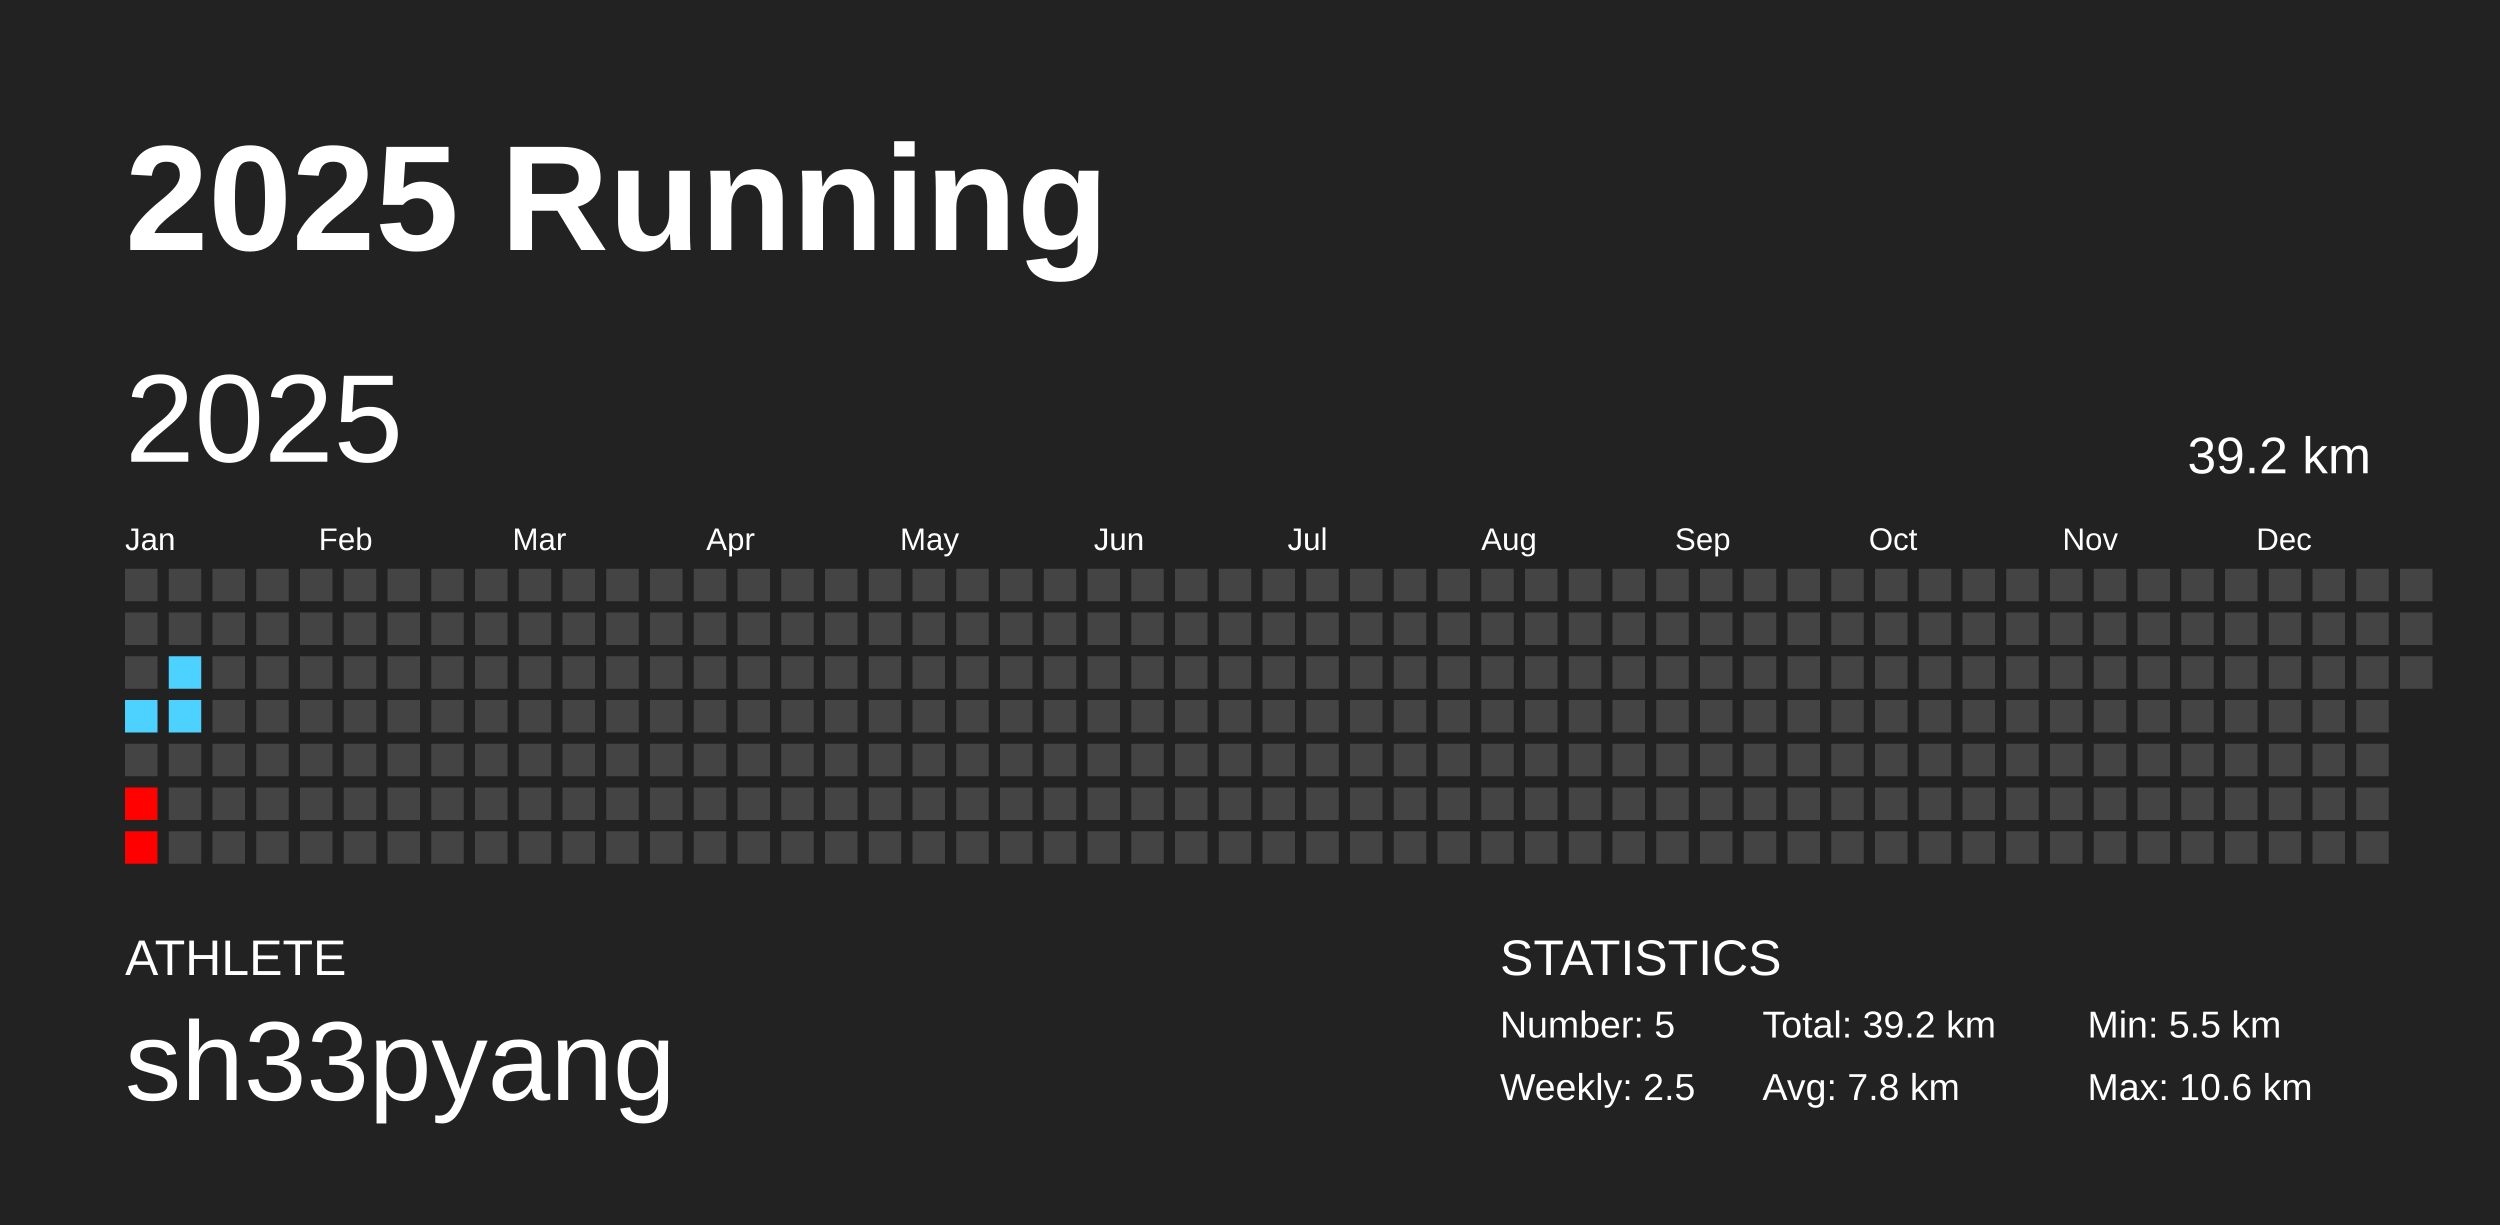
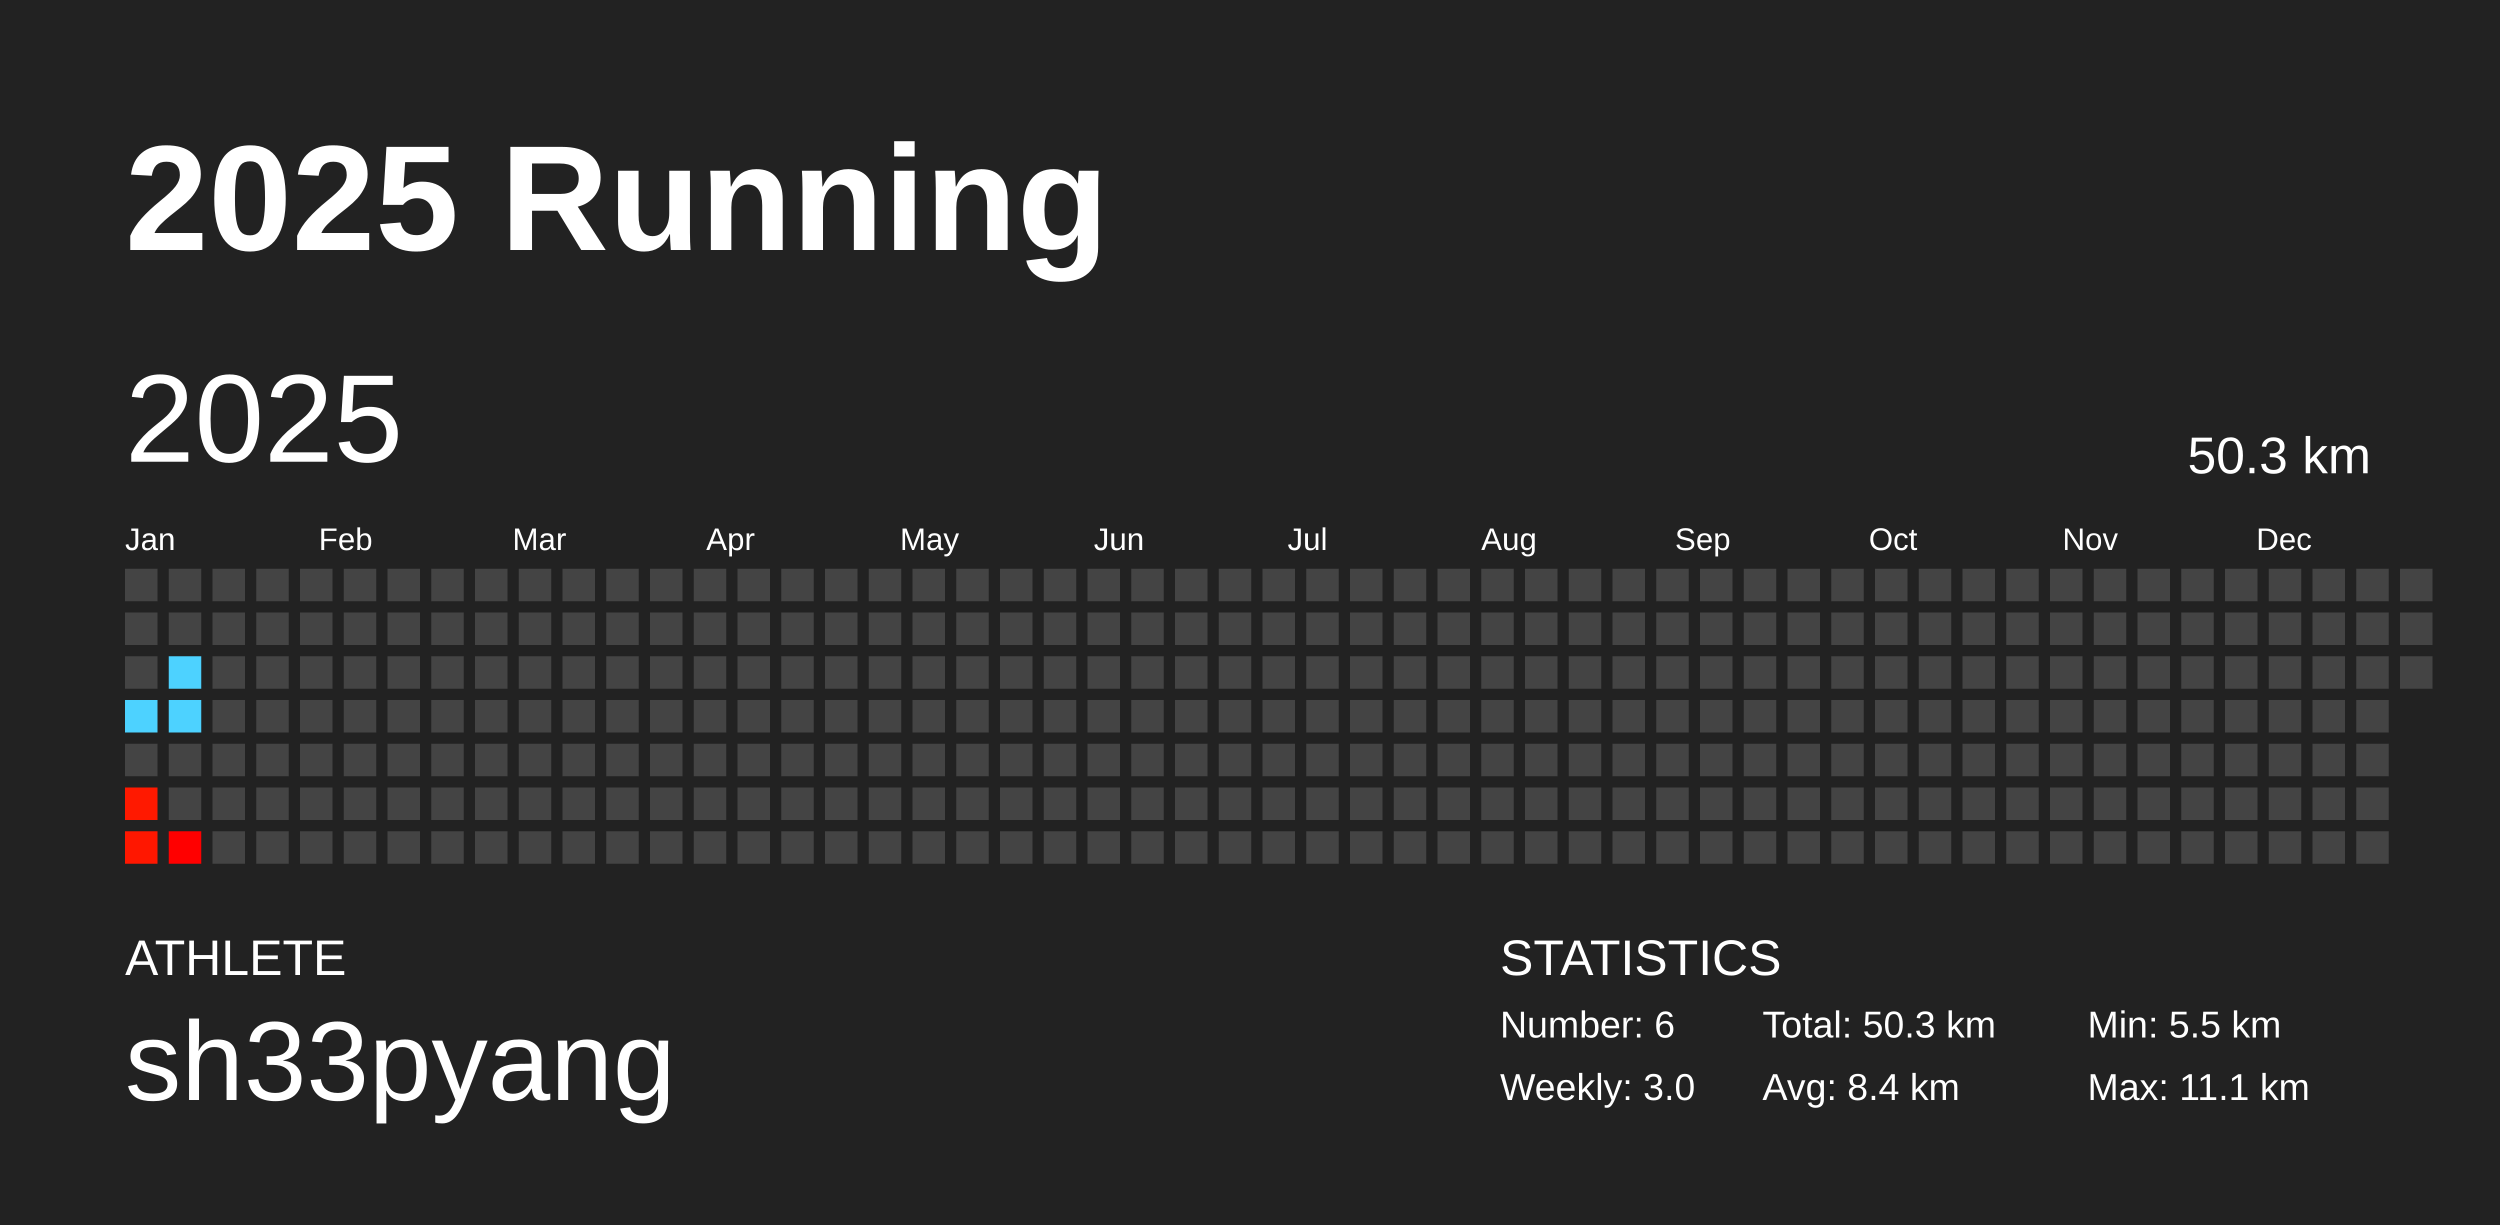
<svg xmlns="http://www.w3.org/2000/svg" baseProfile="full" height="98mm" version="1.1" viewBox="0,0,200,98" width="200mm">
  <defs />
  <rect fill="#222222" height="98" width="200" x="0" y="0" />
  <text fill="#FFFFFF" style="font-size:12px; font-family:Arial; font-weight:bold;" x="10" y="20">2025 Running</text>
  <text fill="#FFFFFF" style="font-size:4px; font-family:Arial" x="10" y="78">ATHLETE</text>
  <text fill="#FFFFFF" style="font-size:9px; font-family:Arial" x="10" y="88">sh33pyang</text>
  <text fill="#FFFFFF" style="font-size:4px; font-family:Arial" x="120" y="78">STATISTICS</text>
-   <text fill="#FFFFFF" style="font-size:3px; font-family:Arial" x="120" y="83">Number: 5</text>
-   <text fill="#FFFFFF" style="font-size:3px; font-family:Arial" x="120" y="88">Weekly: 2.5</text>
-   <text fill="#FFFFFF" style="font-size:3px; font-family:Arial" x="141" y="83">Total: 39.2 km</text>
-   <text fill="#FFFFFF" style="font-size:3px; font-family:Arial" x="141" y="88">Avg: 7.8 km</text>
+   <text fill="#FFFFFF" style="font-size:3px; font-family:Arial" x="120" y="83">Number: 6</text>
+   <text fill="#FFFFFF" style="font-size:3px; font-family:Arial" x="120" y="88">Weekly: 3.0</text>
+   <text fill="#FFFFFF" style="font-size:3px; font-family:Arial" x="141" y="83">Total: 50.3 km</text>
+   <text fill="#FFFFFF" style="font-size:3px; font-family:Arial" x="141" y="88">Avg: 8.4 km</text>
  <text fill="#FFFFFF" style="font-size:3px; font-family:Arial" x="167" y="83">Min: 5.5 km</text>
-   <text fill="#FFFFFF" style="font-size:3px; font-family:Arial" x="167" y="88">Max: 10.6 km</text>
+   <text fill="#FFFFFF" style="font-size:3px; font-family:Arial" x="167" y="88">Max: 11.1 km</text>
  <text dominant-baseline="hanging" fill="#FFFFFF" style="font-size:10.0px; font-family:Arial;" x="10" y="30">2025</text>
-   <text dominant-baseline="hanging" fill="#FFFFFF" style="font-size:4.125px; font-family:Arial;" x="175" y="35">39.2 km</text>
+   <text dominant-baseline="hanging" fill="#FFFFFF" style="font-size:4.125px; font-family:Arial;" x="175" y="35">50.3 km</text>
  <text fill="#FFFFFF" style="font-size:2.5px; font-family:Arial" x="10.0" y="44">Jan</text>
  <text fill="#FFFFFF" style="font-size:2.5px; font-family:Arial" x="25.5" y="44">Feb</text>
  <text fill="#FFFFFF" style="font-size:2.5px; font-family:Arial" x="41.0" y="44">Mar</text>
  <text fill="#FFFFFF" style="font-size:2.5px; font-family:Arial" x="56.5" y="44">Apr</text>
  <text fill="#FFFFFF" style="font-size:2.5px; font-family:Arial" x="72.0" y="44">May</text>
  <text fill="#FFFFFF" style="font-size:2.5px; font-family:Arial" x="87.5" y="44">Jun</text>
  <text fill="#FFFFFF" style="font-size:2.5px; font-family:Arial" x="103.0" y="44">Jul</text>
  <text fill="#FFFFFF" style="font-size:2.5px; font-family:Arial" x="118.5" y="44">Aug</text>
  <text fill="#FFFFFF" style="font-size:2.5px; font-family:Arial" x="134.0" y="44">Sep</text>
  <text fill="#FFFFFF" style="font-size:2.5px; font-family:Arial" x="149.5" y="44">Oct</text>
  <text fill="#FFFFFF" style="font-size:2.5px; font-family:Arial" x="165.0" y="44">Nov</text>
  <text fill="#FFFFFF" style="font-size:2.5px; font-family:Arial" x="180.5" y="44">Dec</text>
  <rect fill="#444444" height="2.6" width="2.6" x="10.0" y="45.5" />
  <rect fill="#444444" height="2.6" width="2.6" x="10.0" y="49.0" />
  <rect fill="#444444" height="2.6" width="2.6" x="10.0" y="52.5" />
  <rect fill="#4dd2ff" height="2.6" width="2.6" x="10.0" y="56.0" />
  <rect fill="#444444" height="2.6" width="2.6" x="10.0" y="59.5" />
-   <rect fill="#ff0200" height="2.6" width="2.6" x="10.0" y="63.0" />
-   <rect fill="#ff0000" height="2.6" width="2.6" x="10.0" y="66.5" />
+   <rect fill="#ff1900" height="2.6" width="2.6" x="10.0" y="63.0" />
+   <rect fill="#ff1700" height="2.6" width="2.6" x="10.0" y="66.5" />
  <rect fill="#444444" height="2.6" width="2.6" x="13.5" y="45.5" />
  <rect fill="#444444" height="2.6" width="2.6" x="13.5" y="49.0" />
  <rect fill="#4dd2ff" height="2.6" width="2.6" x="13.5" y="52.5" />
  <rect fill="#4dd2ff" height="2.6" width="2.6" x="13.5" y="56.0" />
  <rect fill="#444444" height="2.6" width="2.6" x="13.5" y="59.5" />
  <rect fill="#444444" height="2.6" width="2.6" x="13.5" y="63.0" />
-   <rect fill="#444444" height="2.6" width="2.6" x="13.5" y="66.5" />
+   <rect fill="#ff0000" height="2.6" width="2.6" x="13.5" y="66.5" />
  <rect fill="#444444" height="2.6" width="2.6" x="17.0" y="45.5" />
  <rect fill="#444444" height="2.6" width="2.6" x="17.0" y="49.0" />
  <rect fill="#444444" height="2.6" width="2.6" x="17.0" y="52.5" />
  <rect fill="#444444" height="2.6" width="2.6" x="17.0" y="56.0" />
  <rect fill="#444444" height="2.6" width="2.6" x="17.0" y="59.5" />
  <rect fill="#444444" height="2.6" width="2.6" x="17.0" y="63.0" />
  <rect fill="#444444" height="2.6" width="2.6" x="17.0" y="66.5" />
  <rect fill="#444444" height="2.6" width="2.6" x="20.5" y="45.5" />
  <rect fill="#444444" height="2.6" width="2.6" x="20.5" y="49.0" />
  <rect fill="#444444" height="2.6" width="2.6" x="20.5" y="52.5" />
  <rect fill="#444444" height="2.6" width="2.6" x="20.5" y="56.0" />
  <rect fill="#444444" height="2.6" width="2.6" x="20.5" y="59.5" />
  <rect fill="#444444" height="2.6" width="2.6" x="20.5" y="63.0" />
  <rect fill="#444444" height="2.6" width="2.6" x="20.5" y="66.5" />
  <rect fill="#444444" height="2.6" width="2.6" x="24.0" y="45.5" />
  <rect fill="#444444" height="2.6" width="2.6" x="24.0" y="49.0" />
  <rect fill="#444444" height="2.6" width="2.6" x="24.0" y="52.5" />
  <rect fill="#444444" height="2.6" width="2.6" x="24.0" y="56.0" />
  <rect fill="#444444" height="2.6" width="2.6" x="24.0" y="59.5" />
  <rect fill="#444444" height="2.6" width="2.6" x="24.0" y="63.0" />
  <rect fill="#444444" height="2.6" width="2.6" x="24.0" y="66.5" />
  <rect fill="#444444" height="2.6" width="2.6" x="27.5" y="45.5" />
  <rect fill="#444444" height="2.6" width="2.6" x="27.5" y="49.0" />
  <rect fill="#444444" height="2.6" width="2.6" x="27.5" y="52.5" />
  <rect fill="#444444" height="2.6" width="2.6" x="27.5" y="56.0" />
  <rect fill="#444444" height="2.6" width="2.6" x="27.5" y="59.5" />
  <rect fill="#444444" height="2.6" width="2.6" x="27.5" y="63.0" />
  <rect fill="#444444" height="2.6" width="2.6" x="27.5" y="66.5" />
  <rect fill="#444444" height="2.6" width="2.6" x="31.0" y="45.5" />
  <rect fill="#444444" height="2.6" width="2.6" x="31.0" y="49.0" />
  <rect fill="#444444" height="2.6" width="2.6" x="31.0" y="52.5" />
  <rect fill="#444444" height="2.6" width="2.6" x="31.0" y="56.0" />
  <rect fill="#444444" height="2.6" width="2.6" x="31.0" y="59.5" />
  <rect fill="#444444" height="2.6" width="2.6" x="31.0" y="63.0" />
  <rect fill="#444444" height="2.6" width="2.6" x="31.0" y="66.5" />
  <rect fill="#444444" height="2.6" width="2.6" x="34.5" y="45.5" />
  <rect fill="#444444" height="2.6" width="2.6" x="34.5" y="49.0" />
  <rect fill="#444444" height="2.6" width="2.6" x="34.5" y="52.5" />
  <rect fill="#444444" height="2.6" width="2.6" x="34.5" y="56.0" />
  <rect fill="#444444" height="2.6" width="2.6" x="34.5" y="59.5" />
  <rect fill="#444444" height="2.6" width="2.6" x="34.5" y="63.0" />
  <rect fill="#444444" height="2.6" width="2.6" x="34.5" y="66.5" />
  <rect fill="#444444" height="2.6" width="2.6" x="38.0" y="45.5" />
  <rect fill="#444444" height="2.6" width="2.6" x="38.0" y="49.0" />
  <rect fill="#444444" height="2.6" width="2.6" x="38.0" y="52.5" />
  <rect fill="#444444" height="2.6" width="2.6" x="38.0" y="56.0" />
  <rect fill="#444444" height="2.6" width="2.6" x="38.0" y="59.5" />
  <rect fill="#444444" height="2.6" width="2.6" x="38.0" y="63.0" />
  <rect fill="#444444" height="2.6" width="2.6" x="38.0" y="66.5" />
  <rect fill="#444444" height="2.6" width="2.6" x="41.5" y="45.5" />
  <rect fill="#444444" height="2.6" width="2.6" x="41.5" y="49.0" />
  <rect fill="#444444" height="2.6" width="2.6" x="41.5" y="52.5" />
  <rect fill="#444444" height="2.6" width="2.6" x="41.5" y="56.0" />
  <rect fill="#444444" height="2.6" width="2.6" x="41.5" y="59.5" />
  <rect fill="#444444" height="2.6" width="2.6" x="41.5" y="63.0" />
  <rect fill="#444444" height="2.6" width="2.6" x="41.5" y="66.5" />
  <rect fill="#444444" height="2.6" width="2.6" x="45.0" y="45.5" />
  <rect fill="#444444" height="2.6" width="2.6" x="45.0" y="49.0" />
  <rect fill="#444444" height="2.6" width="2.6" x="45.0" y="52.5" />
  <rect fill="#444444" height="2.6" width="2.6" x="45.0" y="56.0" />
  <rect fill="#444444" height="2.6" width="2.6" x="45.0" y="59.5" />
  <rect fill="#444444" height="2.6" width="2.6" x="45.0" y="63.0" />
  <rect fill="#444444" height="2.6" width="2.6" x="45.0" y="66.5" />
  <rect fill="#444444" height="2.6" width="2.6" x="48.5" y="45.5" />
  <rect fill="#444444" height="2.6" width="2.6" x="48.5" y="49.0" />
  <rect fill="#444444" height="2.6" width="2.6" x="48.5" y="52.5" />
  <rect fill="#444444" height="2.6" width="2.6" x="48.5" y="56.0" />
  <rect fill="#444444" height="2.6" width="2.6" x="48.5" y="59.5" />
  <rect fill="#444444" height="2.6" width="2.6" x="48.5" y="63.0" />
  <rect fill="#444444" height="2.6" width="2.6" x="48.5" y="66.5" />
  <rect fill="#444444" height="2.6" width="2.6" x="52.0" y="45.5" />
  <rect fill="#444444" height="2.6" width="2.6" x="52.0" y="49.0" />
  <rect fill="#444444" height="2.6" width="2.6" x="52.0" y="52.5" />
  <rect fill="#444444" height="2.6" width="2.6" x="52.0" y="56.0" />
  <rect fill="#444444" height="2.6" width="2.6" x="52.0" y="59.5" />
  <rect fill="#444444" height="2.6" width="2.6" x="52.0" y="63.0" />
  <rect fill="#444444" height="2.6" width="2.6" x="52.0" y="66.5" />
  <rect fill="#444444" height="2.6" width="2.6" x="55.5" y="45.5" />
  <rect fill="#444444" height="2.6" width="2.6" x="55.5" y="49.0" />
  <rect fill="#444444" height="2.6" width="2.6" x="55.5" y="52.5" />
  <rect fill="#444444" height="2.6" width="2.6" x="55.5" y="56.0" />
  <rect fill="#444444" height="2.6" width="2.6" x="55.5" y="59.5" />
  <rect fill="#444444" height="2.6" width="2.6" x="55.5" y="63.0" />
  <rect fill="#444444" height="2.6" width="2.6" x="55.5" y="66.5" />
  <rect fill="#444444" height="2.6" width="2.6" x="59.0" y="45.5" />
  <rect fill="#444444" height="2.6" width="2.6" x="59.0" y="49.0" />
  <rect fill="#444444" height="2.6" width="2.6" x="59.0" y="52.5" />
  <rect fill="#444444" height="2.6" width="2.6" x="59.0" y="56.0" />
  <rect fill="#444444" height="2.6" width="2.6" x="59.0" y="59.5" />
  <rect fill="#444444" height="2.6" width="2.6" x="59.0" y="63.0" />
  <rect fill="#444444" height="2.6" width="2.6" x="59.0" y="66.5" />
  <rect fill="#444444" height="2.6" width="2.6" x="62.5" y="45.5" />
  <rect fill="#444444" height="2.6" width="2.6" x="62.5" y="49.0" />
  <rect fill="#444444" height="2.6" width="2.6" x="62.5" y="52.5" />
  <rect fill="#444444" height="2.6" width="2.6" x="62.5" y="56.0" />
  <rect fill="#444444" height="2.6" width="2.6" x="62.5" y="59.5" />
  <rect fill="#444444" height="2.6" width="2.6" x="62.5" y="63.0" />
  <rect fill="#444444" height="2.6" width="2.6" x="62.5" y="66.5" />
  <rect fill="#444444" height="2.6" width="2.6" x="66.0" y="45.5" />
  <rect fill="#444444" height="2.6" width="2.6" x="66.0" y="49.0" />
  <rect fill="#444444" height="2.6" width="2.6" x="66.0" y="52.5" />
  <rect fill="#444444" height="2.6" width="2.6" x="66.0" y="56.0" />
  <rect fill="#444444" height="2.6" width="2.6" x="66.0" y="59.5" />
  <rect fill="#444444" height="2.6" width="2.6" x="66.0" y="63.0" />
  <rect fill="#444444" height="2.6" width="2.6" x="66.0" y="66.5" />
  <rect fill="#444444" height="2.6" width="2.6" x="69.5" y="45.5" />
  <rect fill="#444444" height="2.6" width="2.6" x="69.5" y="49.0" />
  <rect fill="#444444" height="2.6" width="2.6" x="69.5" y="52.5" />
  <rect fill="#444444" height="2.6" width="2.6" x="69.5" y="56.0" />
  <rect fill="#444444" height="2.6" width="2.6" x="69.5" y="59.5" />
  <rect fill="#444444" height="2.6" width="2.6" x="69.5" y="63.0" />
  <rect fill="#444444" height="2.6" width="2.6" x="69.5" y="66.5" />
  <rect fill="#444444" height="2.6" width="2.6" x="73.0" y="45.5" />
  <rect fill="#444444" height="2.6" width="2.6" x="73.0" y="49.0" />
  <rect fill="#444444" height="2.6" width="2.6" x="73.0" y="52.5" />
  <rect fill="#444444" height="2.6" width="2.6" x="73.0" y="56.0" />
  <rect fill="#444444" height="2.6" width="2.6" x="73.0" y="59.5" />
  <rect fill="#444444" height="2.6" width="2.6" x="73.0" y="63.0" />
  <rect fill="#444444" height="2.6" width="2.6" x="73.0" y="66.5" />
  <rect fill="#444444" height="2.6" width="2.6" x="76.5" y="45.5" />
  <rect fill="#444444" height="2.6" width="2.6" x="76.5" y="49.0" />
  <rect fill="#444444" height="2.6" width="2.6" x="76.5" y="52.5" />
  <rect fill="#444444" height="2.6" width="2.6" x="76.5" y="56.0" />
  <rect fill="#444444" height="2.6" width="2.6" x="76.5" y="59.5" />
  <rect fill="#444444" height="2.6" width="2.6" x="76.5" y="63.0" />
  <rect fill="#444444" height="2.6" width="2.6" x="76.5" y="66.5" />
  <rect fill="#444444" height="2.6" width="2.6" x="80.0" y="45.5" />
  <rect fill="#444444" height="2.6" width="2.6" x="80.0" y="49.0" />
  <rect fill="#444444" height="2.6" width="2.6" x="80.0" y="52.5" />
  <rect fill="#444444" height="2.6" width="2.6" x="80.0" y="56.0" />
  <rect fill="#444444" height="2.6" width="2.6" x="80.0" y="59.5" />
  <rect fill="#444444" height="2.6" width="2.6" x="80.0" y="63.0" />
  <rect fill="#444444" height="2.6" width="2.6" x="80.0" y="66.5" />
  <rect fill="#444444" height="2.6" width="2.6" x="83.5" y="45.5" />
  <rect fill="#444444" height="2.6" width="2.6" x="83.5" y="49.0" />
  <rect fill="#444444" height="2.6" width="2.6" x="83.5" y="52.5" />
  <rect fill="#444444" height="2.6" width="2.6" x="83.5" y="56.0" />
  <rect fill="#444444" height="2.6" width="2.6" x="83.5" y="59.5" />
  <rect fill="#444444" height="2.6" width="2.6" x="83.5" y="63.0" />
  <rect fill="#444444" height="2.6" width="2.6" x="83.5" y="66.5" />
  <rect fill="#444444" height="2.6" width="2.6" x="87.0" y="45.5" />
  <rect fill="#444444" height="2.6" width="2.6" x="87.0" y="49.0" />
  <rect fill="#444444" height="2.6" width="2.6" x="87.0" y="52.5" />
  <rect fill="#444444" height="2.6" width="2.6" x="87.0" y="56.0" />
  <rect fill="#444444" height="2.6" width="2.6" x="87.0" y="59.5" />
  <rect fill="#444444" height="2.6" width="2.6" x="87.0" y="63.0" />
  <rect fill="#444444" height="2.6" width="2.6" x="87.0" y="66.5" />
  <rect fill="#444444" height="2.6" width="2.6" x="90.5" y="45.5" />
  <rect fill="#444444" height="2.6" width="2.6" x="90.5" y="49.0" />
  <rect fill="#444444" height="2.6" width="2.6" x="90.5" y="52.5" />
  <rect fill="#444444" height="2.6" width="2.6" x="90.5" y="56.0" />
  <rect fill="#444444" height="2.6" width="2.6" x="90.5" y="59.5" />
  <rect fill="#444444" height="2.6" width="2.6" x="90.5" y="63.0" />
  <rect fill="#444444" height="2.6" width="2.6" x="90.5" y="66.5" />
  <rect fill="#444444" height="2.6" width="2.6" x="94.0" y="45.5" />
  <rect fill="#444444" height="2.6" width="2.6" x="94.0" y="49.0" />
  <rect fill="#444444" height="2.6" width="2.6" x="94.0" y="52.5" />
  <rect fill="#444444" height="2.6" width="2.6" x="94.0" y="56.0" />
  <rect fill="#444444" height="2.6" width="2.6" x="94.0" y="59.5" />
  <rect fill="#444444" height="2.6" width="2.6" x="94.0" y="63.0" />
  <rect fill="#444444" height="2.6" width="2.6" x="94.0" y="66.5" />
  <rect fill="#444444" height="2.6" width="2.6" x="97.5" y="45.5" />
  <rect fill="#444444" height="2.6" width="2.6" x="97.5" y="49.0" />
  <rect fill="#444444" height="2.6" width="2.6" x="97.5" y="52.5" />
  <rect fill="#444444" height="2.6" width="2.6" x="97.5" y="56.0" />
  <rect fill="#444444" height="2.6" width="2.6" x="97.5" y="59.5" />
  <rect fill="#444444" height="2.6" width="2.6" x="97.5" y="63.0" />
  <rect fill="#444444" height="2.6" width="2.6" x="97.5" y="66.5" />
  <rect fill="#444444" height="2.6" width="2.6" x="101.0" y="45.5" />
  <rect fill="#444444" height="2.6" width="2.6" x="101.0" y="49.0" />
  <rect fill="#444444" height="2.6" width="2.6" x="101.0" y="52.5" />
  <rect fill="#444444" height="2.6" width="2.6" x="101.0" y="56.0" />
  <rect fill="#444444" height="2.6" width="2.6" x="101.0" y="59.5" />
  <rect fill="#444444" height="2.6" width="2.6" x="101.0" y="63.0" />
  <rect fill="#444444" height="2.6" width="2.6" x="101.0" y="66.5" />
  <rect fill="#444444" height="2.6" width="2.6" x="104.5" y="45.5" />
  <rect fill="#444444" height="2.6" width="2.6" x="104.5" y="49.0" />
  <rect fill="#444444" height="2.6" width="2.6" x="104.5" y="52.5" />
  <rect fill="#444444" height="2.6" width="2.6" x="104.5" y="56.0" />
  <rect fill="#444444" height="2.6" width="2.6" x="104.5" y="59.5" />
  <rect fill="#444444" height="2.6" width="2.6" x="104.5" y="63.0" />
  <rect fill="#444444" height="2.6" width="2.6" x="104.5" y="66.5" />
  <rect fill="#444444" height="2.6" width="2.6" x="108.0" y="45.5" />
  <rect fill="#444444" height="2.6" width="2.6" x="108.0" y="49.0" />
  <rect fill="#444444" height="2.6" width="2.6" x="108.0" y="52.5" />
  <rect fill="#444444" height="2.6" width="2.6" x="108.0" y="56.0" />
  <rect fill="#444444" height="2.6" width="2.6" x="108.0" y="59.5" />
  <rect fill="#444444" height="2.6" width="2.6" x="108.0" y="63.0" />
  <rect fill="#444444" height="2.6" width="2.6" x="108.0" y="66.5" />
  <rect fill="#444444" height="2.6" width="2.6" x="111.5" y="45.5" />
  <rect fill="#444444" height="2.6" width="2.6" x="111.5" y="49.0" />
  <rect fill="#444444" height="2.6" width="2.6" x="111.5" y="52.5" />
  <rect fill="#444444" height="2.6" width="2.6" x="111.5" y="56.0" />
  <rect fill="#444444" height="2.6" width="2.6" x="111.5" y="59.5" />
  <rect fill="#444444" height="2.6" width="2.6" x="111.5" y="63.0" />
  <rect fill="#444444" height="2.6" width="2.6" x="111.5" y="66.5" />
  <rect fill="#444444" height="2.6" width="2.6" x="115.0" y="45.5" />
  <rect fill="#444444" height="2.6" width="2.6" x="115.0" y="49.0" />
  <rect fill="#444444" height="2.6" width="2.6" x="115.0" y="52.5" />
  <rect fill="#444444" height="2.6" width="2.6" x="115.0" y="56.0" />
  <rect fill="#444444" height="2.6" width="2.6" x="115.0" y="59.5" />
  <rect fill="#444444" height="2.6" width="2.6" x="115.0" y="63.0" />
  <rect fill="#444444" height="2.6" width="2.6" x="115.0" y="66.5" />
  <rect fill="#444444" height="2.6" width="2.6" x="118.5" y="45.5" />
  <rect fill="#444444" height="2.6" width="2.6" x="118.5" y="49.0" />
  <rect fill="#444444" height="2.6" width="2.6" x="118.5" y="52.5" />
  <rect fill="#444444" height="2.6" width="2.6" x="118.5" y="56.0" />
  <rect fill="#444444" height="2.6" width="2.6" x="118.5" y="59.5" />
  <rect fill="#444444" height="2.6" width="2.6" x="118.5" y="63.0" />
  <rect fill="#444444" height="2.6" width="2.6" x="118.5" y="66.5" />
  <rect fill="#444444" height="2.6" width="2.6" x="122.0" y="45.5" />
  <rect fill="#444444" height="2.6" width="2.6" x="122.0" y="49.0" />
  <rect fill="#444444" height="2.6" width="2.6" x="122.0" y="52.5" />
  <rect fill="#444444" height="2.6" width="2.6" x="122.0" y="56.0" />
  <rect fill="#444444" height="2.6" width="2.6" x="122.0" y="59.5" />
  <rect fill="#444444" height="2.6" width="2.6" x="122.0" y="63.0" />
  <rect fill="#444444" height="2.6" width="2.6" x="122.0" y="66.5" />
  <rect fill="#444444" height="2.6" width="2.6" x="125.5" y="45.5" />
  <rect fill="#444444" height="2.6" width="2.6" x="125.5" y="49.0" />
  <rect fill="#444444" height="2.6" width="2.6" x="125.5" y="52.5" />
  <rect fill="#444444" height="2.6" width="2.6" x="125.5" y="56.0" />
  <rect fill="#444444" height="2.6" width="2.6" x="125.5" y="59.5" />
  <rect fill="#444444" height="2.6" width="2.6" x="125.5" y="63.0" />
  <rect fill="#444444" height="2.6" width="2.6" x="125.5" y="66.5" />
  <rect fill="#444444" height="2.6" width="2.6" x="129.0" y="45.5" />
  <rect fill="#444444" height="2.6" width="2.6" x="129.0" y="49.0" />
  <rect fill="#444444" height="2.6" width="2.6" x="129.0" y="52.5" />
  <rect fill="#444444" height="2.6" width="2.6" x="129.0" y="56.0" />
  <rect fill="#444444" height="2.6" width="2.6" x="129.0" y="59.5" />
  <rect fill="#444444" height="2.6" width="2.6" x="129.0" y="63.0" />
  <rect fill="#444444" height="2.6" width="2.6" x="129.0" y="66.5" />
  <rect fill="#444444" height="2.6" width="2.6" x="132.5" y="45.5" />
  <rect fill="#444444" height="2.6" width="2.6" x="132.5" y="49.0" />
  <rect fill="#444444" height="2.6" width="2.6" x="132.5" y="52.5" />
  <rect fill="#444444" height="2.6" width="2.6" x="132.5" y="56.0" />
  <rect fill="#444444" height="2.6" width="2.6" x="132.5" y="59.5" />
  <rect fill="#444444" height="2.6" width="2.6" x="132.5" y="63.0" />
  <rect fill="#444444" height="2.6" width="2.6" x="132.5" y="66.5" />
  <rect fill="#444444" height="2.6" width="2.6" x="136.0" y="45.5" />
  <rect fill="#444444" height="2.6" width="2.6" x="136.0" y="49.0" />
  <rect fill="#444444" height="2.6" width="2.6" x="136.0" y="52.5" />
  <rect fill="#444444" height="2.6" width="2.6" x="136.0" y="56.0" />
  <rect fill="#444444" height="2.6" width="2.6" x="136.0" y="59.5" />
  <rect fill="#444444" height="2.6" width="2.6" x="136.0" y="63.0" />
  <rect fill="#444444" height="2.6" width="2.6" x="136.0" y="66.5" />
  <rect fill="#444444" height="2.6" width="2.6" x="139.5" y="45.5" />
  <rect fill="#444444" height="2.6" width="2.6" x="139.5" y="49.0" />
  <rect fill="#444444" height="2.6" width="2.6" x="139.5" y="52.5" />
  <rect fill="#444444" height="2.6" width="2.6" x="139.5" y="56.0" />
  <rect fill="#444444" height="2.6" width="2.6" x="139.5" y="59.5" />
  <rect fill="#444444" height="2.6" width="2.6" x="139.5" y="63.0" />
  <rect fill="#444444" height="2.6" width="2.6" x="139.5" y="66.5" />
  <rect fill="#444444" height="2.6" width="2.6" x="143.0" y="45.5" />
  <rect fill="#444444" height="2.6" width="2.6" x="143.0" y="49.0" />
  <rect fill="#444444" height="2.6" width="2.6" x="143.0" y="52.5" />
  <rect fill="#444444" height="2.6" width="2.6" x="143.0" y="56.0" />
  <rect fill="#444444" height="2.6" width="2.6" x="143.0" y="59.5" />
  <rect fill="#444444" height="2.6" width="2.6" x="143.0" y="63.0" />
  <rect fill="#444444" height="2.6" width="2.6" x="143.0" y="66.5" />
  <rect fill="#444444" height="2.6" width="2.6" x="146.5" y="45.5" />
  <rect fill="#444444" height="2.6" width="2.6" x="146.5" y="49.0" />
  <rect fill="#444444" height="2.6" width="2.6" x="146.5" y="52.5" />
  <rect fill="#444444" height="2.6" width="2.6" x="146.5" y="56.0" />
  <rect fill="#444444" height="2.6" width="2.6" x="146.5" y="59.5" />
  <rect fill="#444444" height="2.6" width="2.6" x="146.5" y="63.0" />
  <rect fill="#444444" height="2.6" width="2.6" x="146.5" y="66.5" />
  <rect fill="#444444" height="2.6" width="2.6" x="150.0" y="45.5" />
  <rect fill="#444444" height="2.6" width="2.6" x="150.0" y="49.0" />
  <rect fill="#444444" height="2.6" width="2.6" x="150.0" y="52.5" />
  <rect fill="#444444" height="2.6" width="2.6" x="150.0" y="56.0" />
  <rect fill="#444444" height="2.6" width="2.6" x="150.0" y="59.5" />
  <rect fill="#444444" height="2.6" width="2.6" x="150.0" y="63.0" />
  <rect fill="#444444" height="2.6" width="2.6" x="150.0" y="66.5" />
  <rect fill="#444444" height="2.6" width="2.6" x="153.5" y="45.5" />
  <rect fill="#444444" height="2.6" width="2.6" x="153.5" y="49.0" />
  <rect fill="#444444" height="2.6" width="2.6" x="153.5" y="52.5" />
  <rect fill="#444444" height="2.6" width="2.6" x="153.5" y="56.0" />
  <rect fill="#444444" height="2.6" width="2.6" x="153.5" y="59.5" />
  <rect fill="#444444" height="2.6" width="2.6" x="153.5" y="63.0" />
  <rect fill="#444444" height="2.6" width="2.6" x="153.5" y="66.5" />
  <rect fill="#444444" height="2.6" width="2.6" x="157.0" y="45.5" />
  <rect fill="#444444" height="2.6" width="2.6" x="157.0" y="49.0" />
  <rect fill="#444444" height="2.6" width="2.6" x="157.0" y="52.5" />
  <rect fill="#444444" height="2.6" width="2.6" x="157.0" y="56.0" />
  <rect fill="#444444" height="2.6" width="2.6" x="157.0" y="59.5" />
  <rect fill="#444444" height="2.6" width="2.6" x="157.0" y="63.0" />
  <rect fill="#444444" height="2.6" width="2.6" x="157.0" y="66.5" />
  <rect fill="#444444" height="2.6" width="2.6" x="160.5" y="45.5" />
  <rect fill="#444444" height="2.6" width="2.6" x="160.5" y="49.0" />
  <rect fill="#444444" height="2.6" width="2.6" x="160.5" y="52.5" />
  <rect fill="#444444" height="2.6" width="2.6" x="160.5" y="56.0" />
  <rect fill="#444444" height="2.6" width="2.6" x="160.5" y="59.5" />
  <rect fill="#444444" height="2.6" width="2.6" x="160.5" y="63.0" />
  <rect fill="#444444" height="2.6" width="2.6" x="160.5" y="66.5" />
  <rect fill="#444444" height="2.6" width="2.6" x="164.0" y="45.5" />
  <rect fill="#444444" height="2.6" width="2.6" x="164.0" y="49.0" />
  <rect fill="#444444" height="2.6" width="2.6" x="164.0" y="52.5" />
  <rect fill="#444444" height="2.6" width="2.6" x="164.0" y="56.0" />
  <rect fill="#444444" height="2.6" width="2.6" x="164.0" y="59.5" />
  <rect fill="#444444" height="2.6" width="2.6" x="164.0" y="63.0" />
  <rect fill="#444444" height="2.6" width="2.6" x="164.0" y="66.5" />
  <rect fill="#444444" height="2.6" width="2.6" x="167.5" y="45.5" />
  <rect fill="#444444" height="2.6" width="2.6" x="167.5" y="49.0" />
  <rect fill="#444444" height="2.6" width="2.6" x="167.5" y="52.5" />
  <rect fill="#444444" height="2.6" width="2.6" x="167.5" y="56.0" />
  <rect fill="#444444" height="2.6" width="2.6" x="167.5" y="59.5" />
  <rect fill="#444444" height="2.6" width="2.6" x="167.5" y="63.0" />
  <rect fill="#444444" height="2.6" width="2.6" x="167.5" y="66.5" />
  <rect fill="#444444" height="2.6" width="2.6" x="171.0" y="45.5" />
  <rect fill="#444444" height="2.6" width="2.6" x="171.0" y="49.0" />
  <rect fill="#444444" height="2.6" width="2.6" x="171.0" y="52.5" />
  <rect fill="#444444" height="2.6" width="2.6" x="171.0" y="56.0" />
  <rect fill="#444444" height="2.6" width="2.6" x="171.0" y="59.5" />
  <rect fill="#444444" height="2.6" width="2.6" x="171.0" y="63.0" />
  <rect fill="#444444" height="2.6" width="2.6" x="171.0" y="66.5" />
  <rect fill="#444444" height="2.6" width="2.6" x="174.5" y="45.5" />
  <rect fill="#444444" height="2.6" width="2.6" x="174.5" y="49.0" />
  <rect fill="#444444" height="2.6" width="2.6" x="174.5" y="52.5" />
  <rect fill="#444444" height="2.6" width="2.6" x="174.5" y="56.0" />
  <rect fill="#444444" height="2.6" width="2.6" x="174.5" y="59.5" />
  <rect fill="#444444" height="2.6" width="2.6" x="174.5" y="63.0" />
  <rect fill="#444444" height="2.6" width="2.6" x="174.5" y="66.5" />
  <rect fill="#444444" height="2.6" width="2.6" x="178.0" y="45.5" />
  <rect fill="#444444" height="2.6" width="2.6" x="178.0" y="49.0" />
  <rect fill="#444444" height="2.6" width="2.6" x="178.0" y="52.5" />
  <rect fill="#444444" height="2.6" width="2.6" x="178.0" y="56.0" />
  <rect fill="#444444" height="2.6" width="2.6" x="178.0" y="59.5" />
  <rect fill="#444444" height="2.6" width="2.6" x="178.0" y="63.0" />
  <rect fill="#444444" height="2.6" width="2.6" x="178.0" y="66.5" />
  <rect fill="#444444" height="2.6" width="2.6" x="181.5" y="45.5" />
  <rect fill="#444444" height="2.6" width="2.6" x="181.5" y="49.0" />
  <rect fill="#444444" height="2.6" width="2.6" x="181.5" y="52.5" />
  <rect fill="#444444" height="2.6" width="2.6" x="181.5" y="56.0" />
  <rect fill="#444444" height="2.6" width="2.6" x="181.5" y="59.5" />
  <rect fill="#444444" height="2.6" width="2.6" x="181.5" y="63.0" />
  <rect fill="#444444" height="2.6" width="2.6" x="181.5" y="66.5" />
  <rect fill="#444444" height="2.6" width="2.6" x="185.0" y="45.5" />
  <rect fill="#444444" height="2.6" width="2.6" x="185.0" y="49.0" />
  <rect fill="#444444" height="2.6" width="2.6" x="185.0" y="52.5" />
  <rect fill="#444444" height="2.6" width="2.6" x="185.0" y="56.0" />
  <rect fill="#444444" height="2.6" width="2.6" x="185.0" y="59.5" />
  <rect fill="#444444" height="2.6" width="2.6" x="185.0" y="63.0" />
  <rect fill="#444444" height="2.6" width="2.6" x="185.0" y="66.5" />
  <rect fill="#444444" height="2.6" width="2.6" x="188.5" y="45.5" />
  <rect fill="#444444" height="2.6" width="2.6" x="188.5" y="49.0" />
  <rect fill="#444444" height="2.6" width="2.6" x="188.5" y="52.5" />
  <rect fill="#444444" height="2.6" width="2.6" x="188.5" y="56.0" />
  <rect fill="#444444" height="2.6" width="2.6" x="188.5" y="59.5" />
  <rect fill="#444444" height="2.6" width="2.6" x="188.5" y="63.0" />
  <rect fill="#444444" height="2.6" width="2.6" x="188.5" y="66.5" />
  <rect fill="#444444" height="2.6" width="2.6" x="192.0" y="45.5" />
  <rect fill="#444444" height="2.6" width="2.6" x="192.0" y="49.0" />
  <rect fill="#444444" height="2.6" width="2.6" x="192.0" y="52.5" />
</svg>
